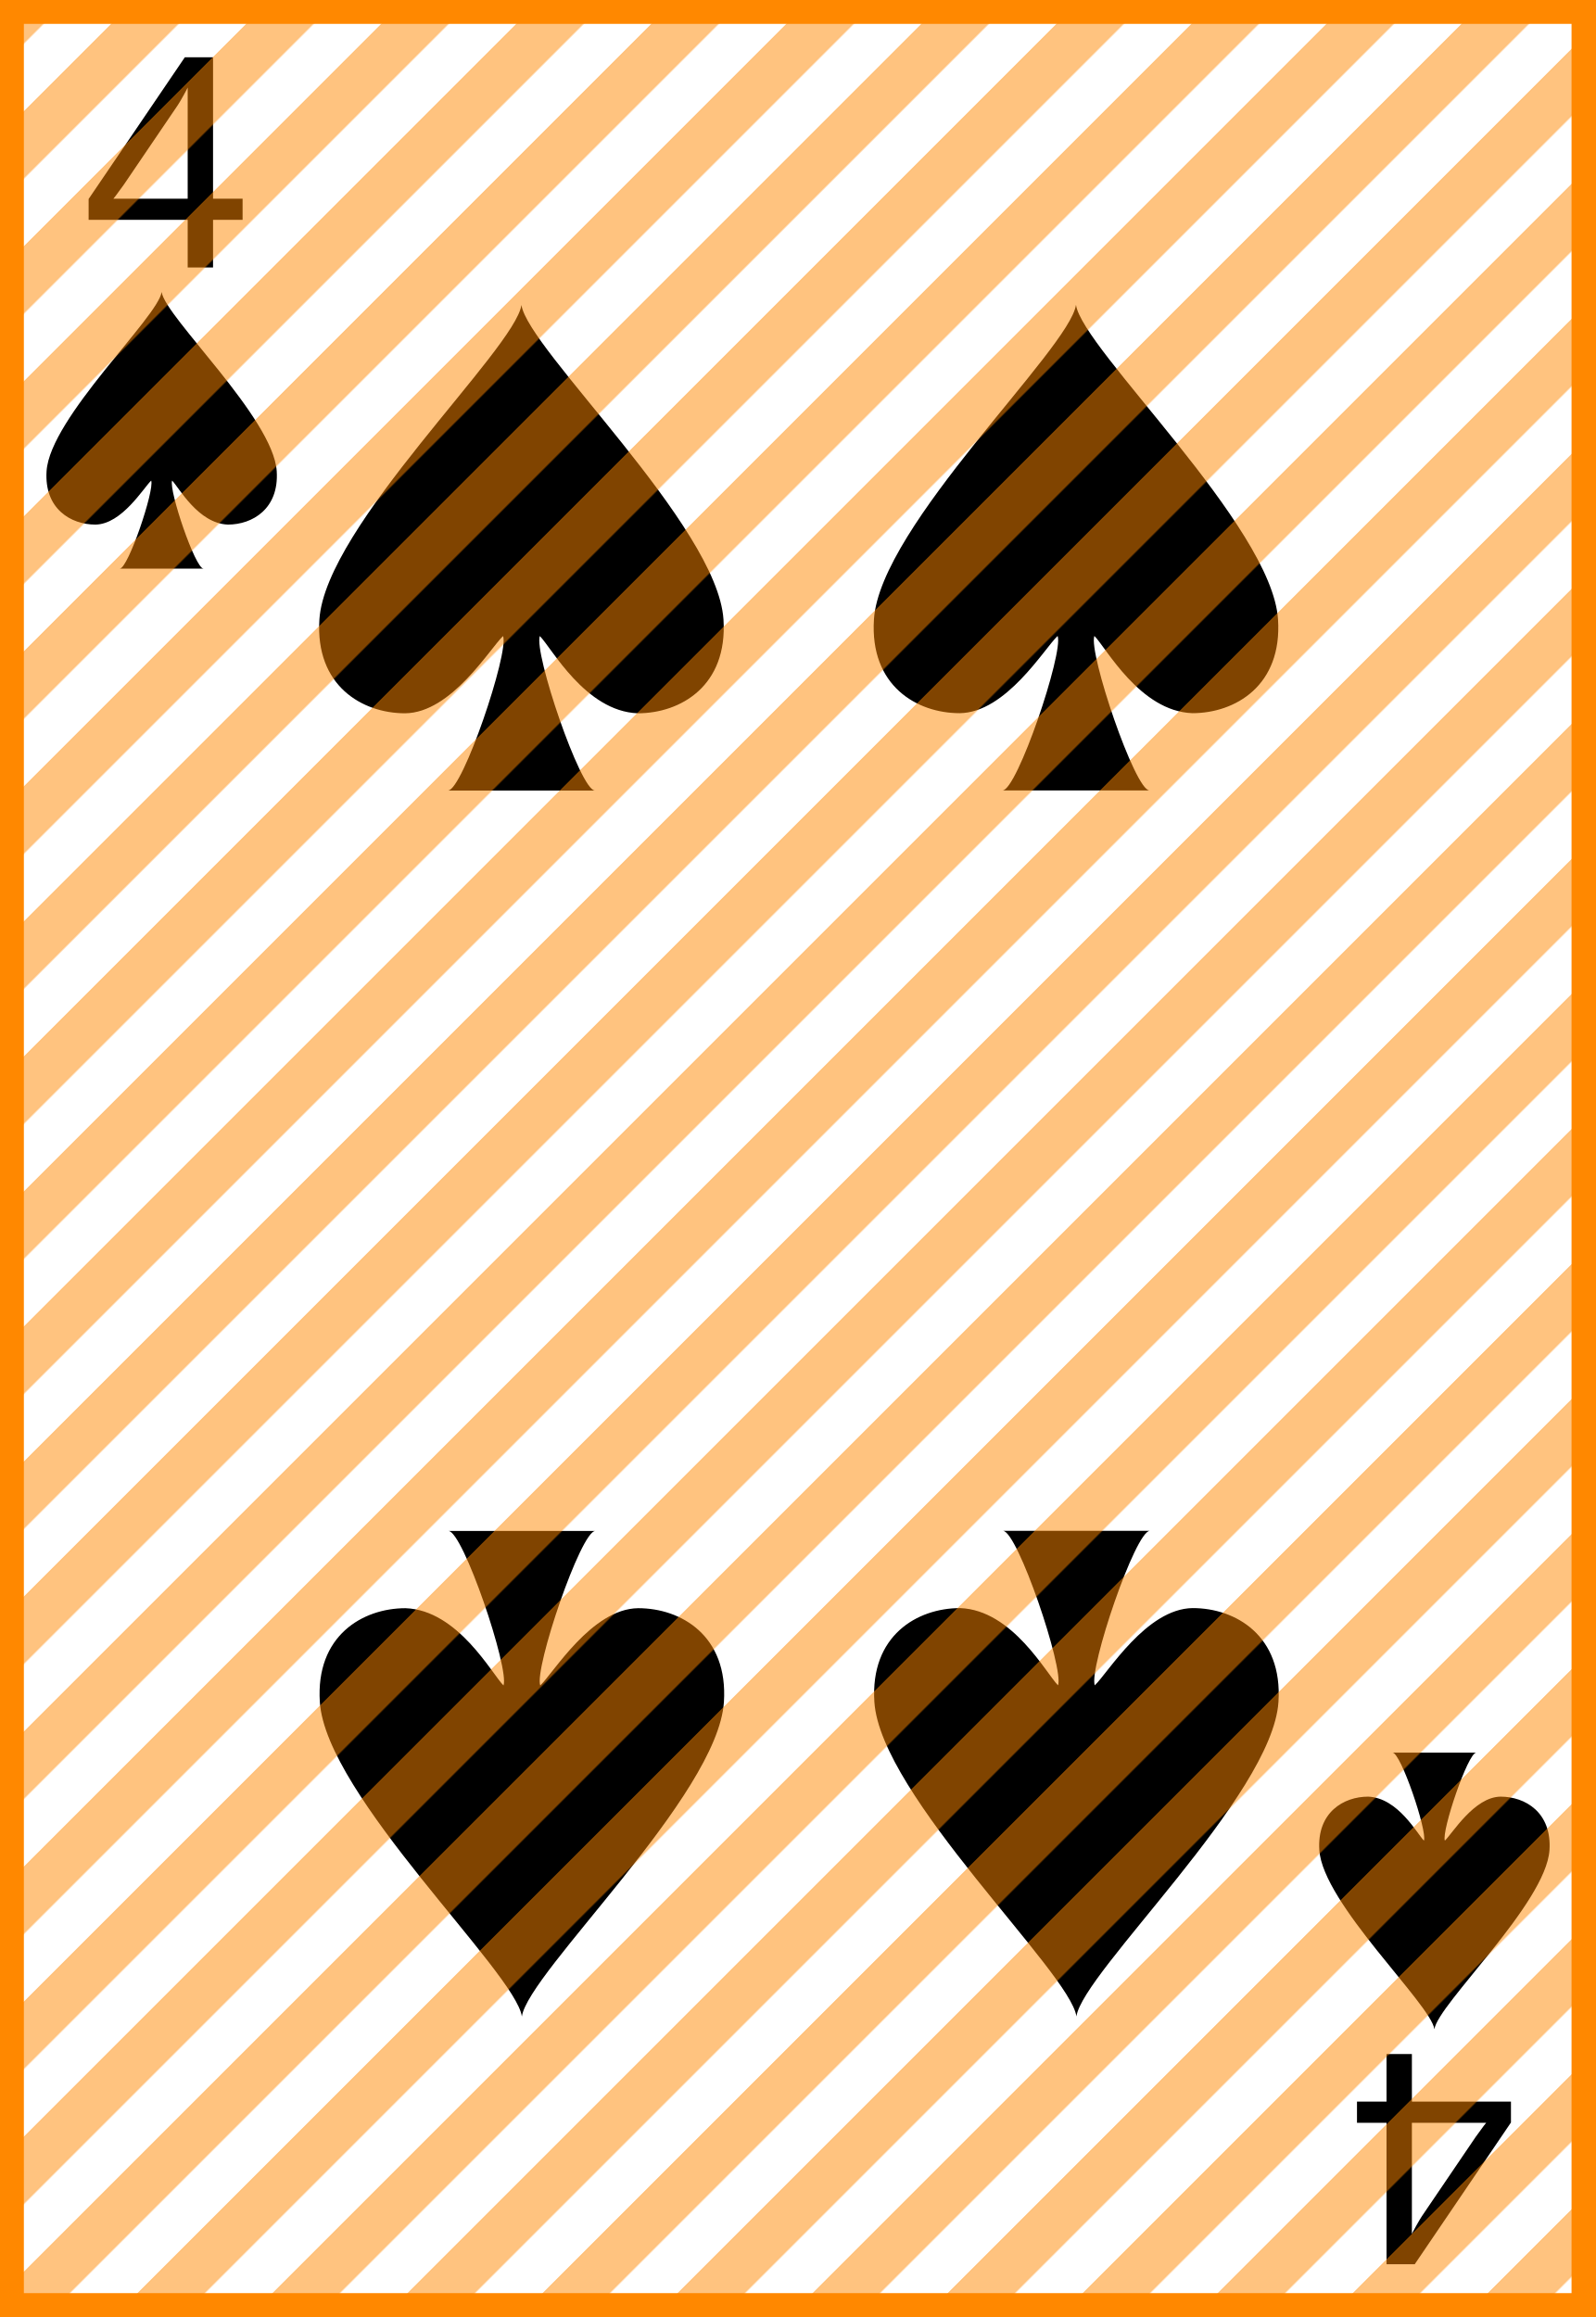
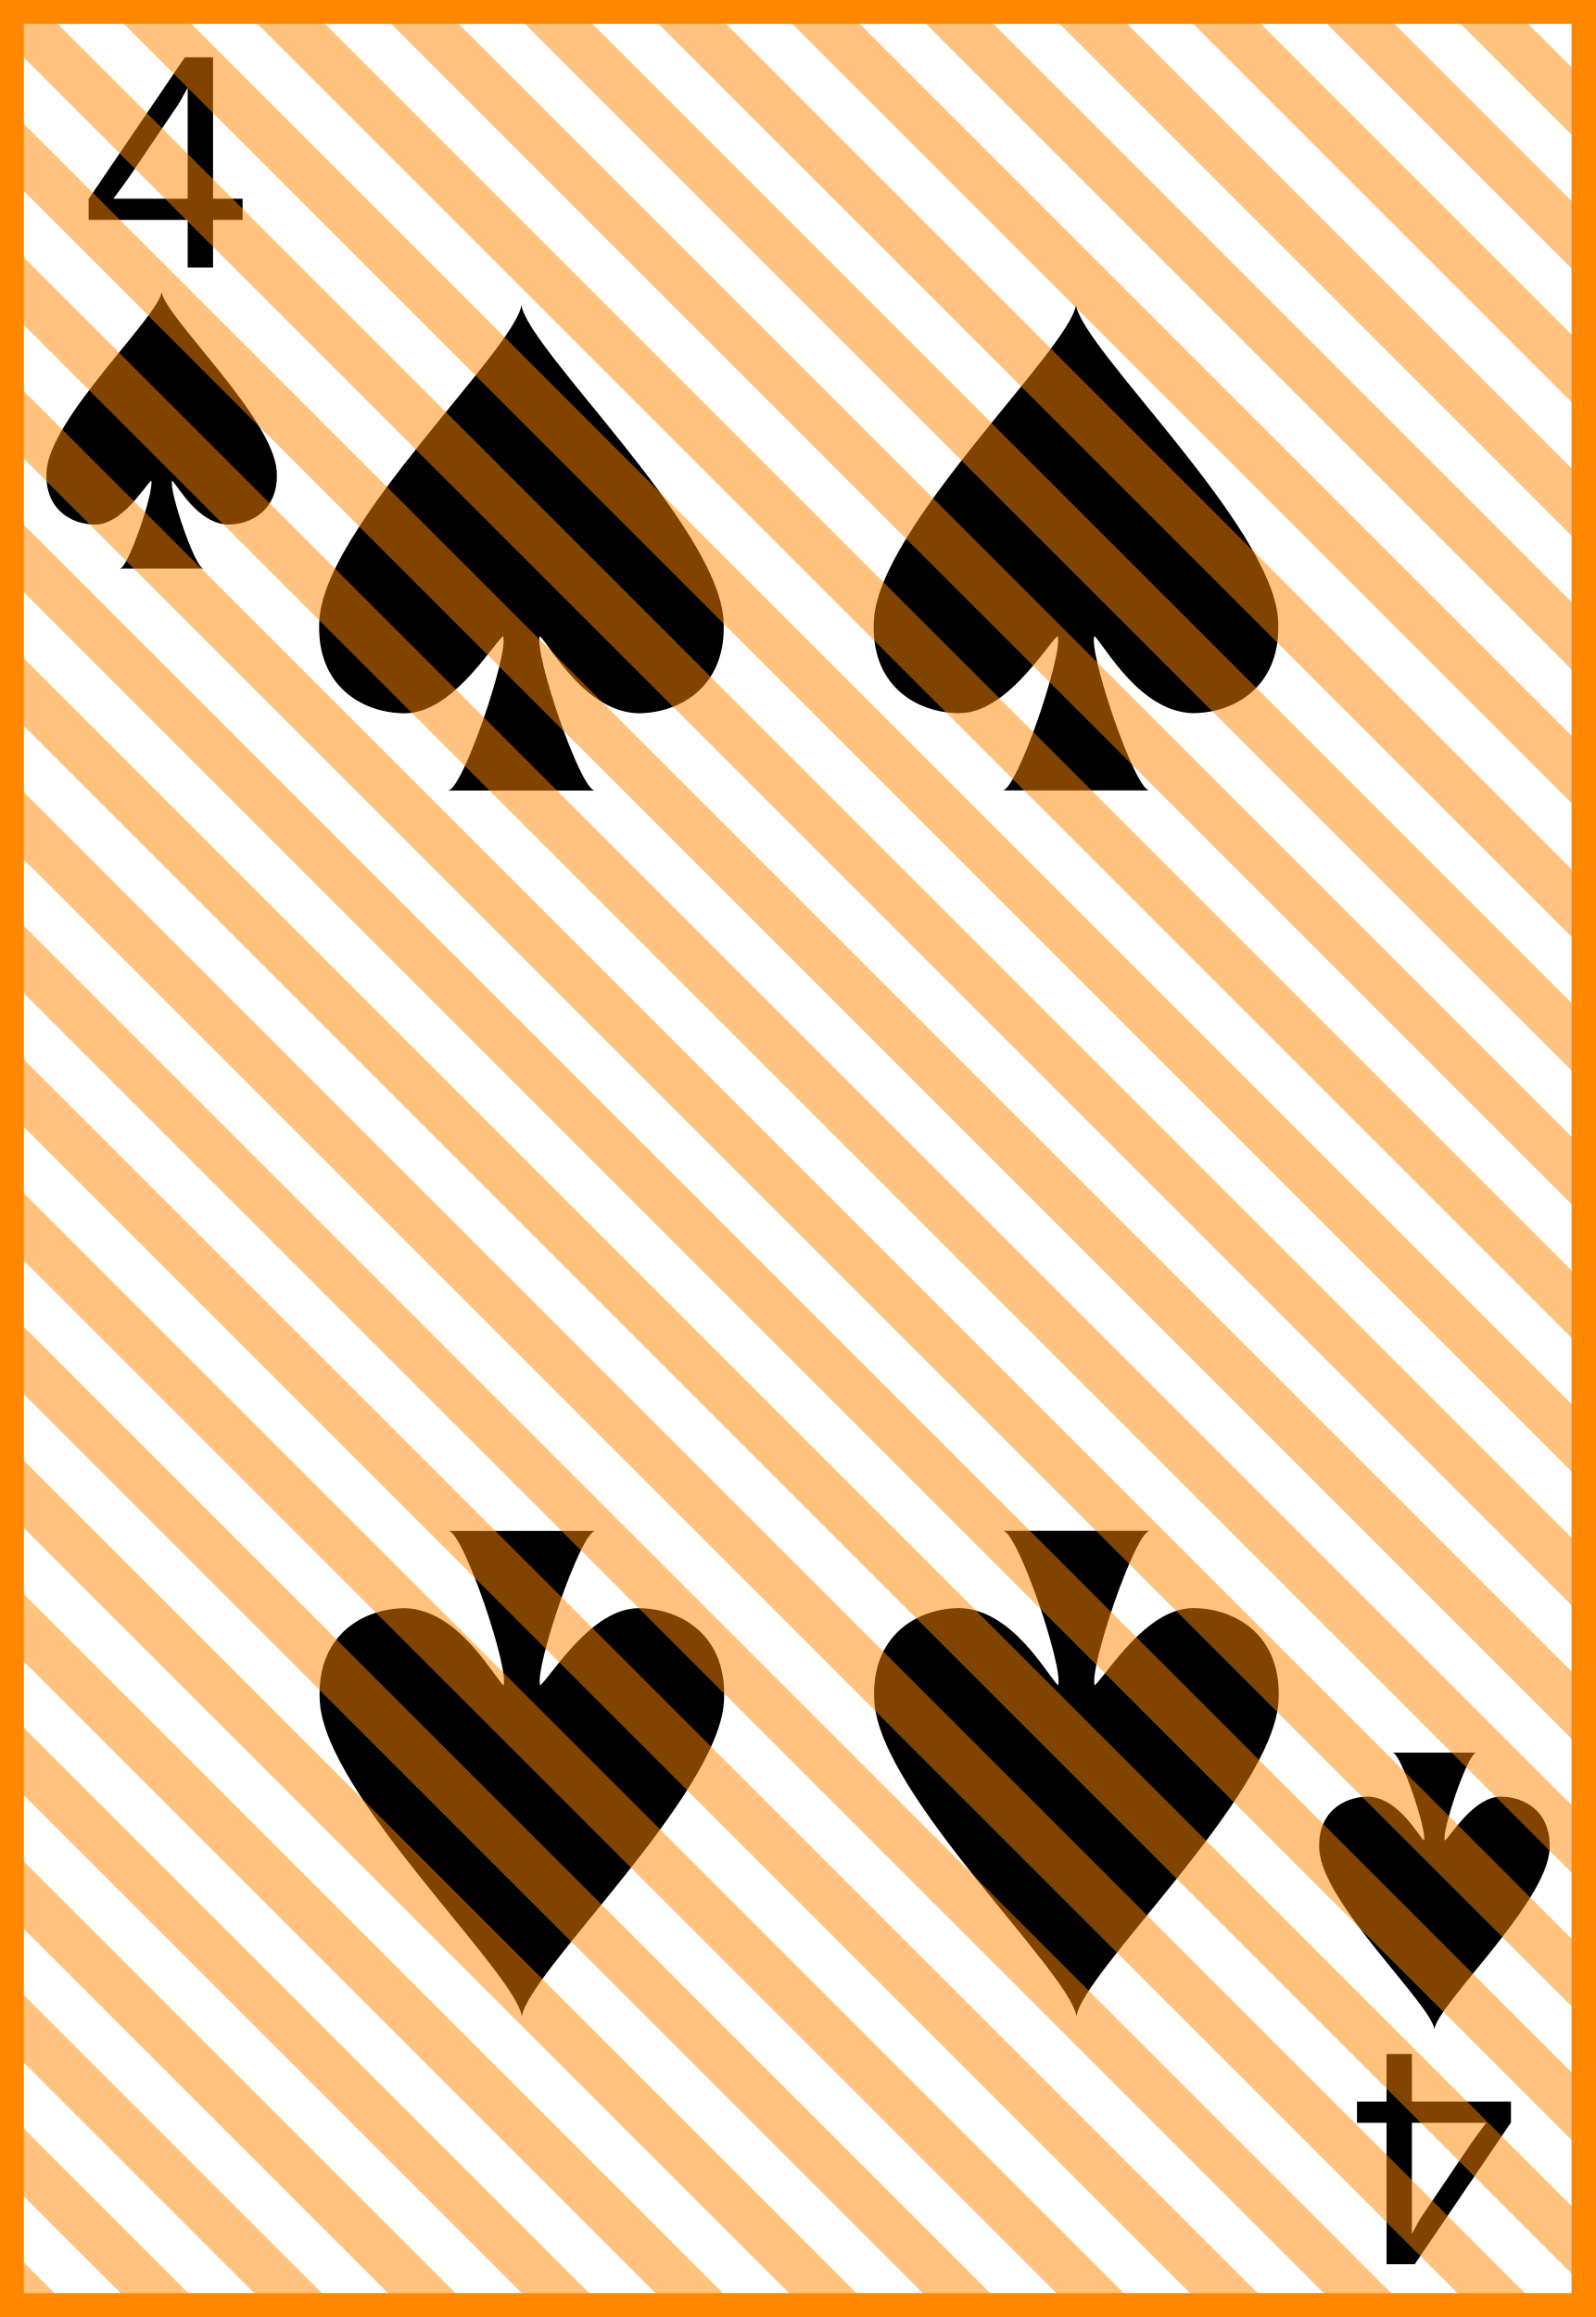
- <svg xmlns="http://www.w3.org/2000/svg" xml:space="preserve" width="222.783" height="323.556" viewBox="0 0 167.087 242.667">
+ <svg xmlns="http://www.w3.org/2000/svg" xml:space="preserve" width="222.783" height="323.556" viewBox="0 0 167.087 242.667" version="1.1" id="svg36">
+   <defs id="defs36" />
  <pattern id="a" width="10" height="10" patternTransform="rotate(45)" patternUnits="userSpaceOnUse">
-     <path stroke="#f80" stroke-width="10" d="M0 0v10" opacity=".5" />
+     <path stroke="#f80" stroke-width="10" d="M0 0v10" opacity=".5" id="path1" />
  </pattern>
-   <g style="fill-rule:nonzero;clip-rule:nonzero;stroke:#000;stroke-miterlimit:4">
-     <path d="M166.837 235.548c0 3.777-3.087 6.869-6.871 6.869H7.11c-3.775 0-6.861-3.092-6.861-6.87V7.12C.25 3.343 3.336.25 7.11.25h152.856c3.784 0 6.87 3.093 6.87 6.87z" style="fill:#fff;stroke-width:.5" />
+   <g style="fill-rule:nonzero;clip-rule:nonzero;stroke:#000;stroke-miterlimit:4" id="g2">
+     <path d="M166.837 235.548c0 3.777-3.087 6.869-6.871 6.869H7.11c-3.775 0-6.861-3.092-6.861-6.87V7.12C.25 3.343 3.336.25 7.11.25h152.856c3.784 0 6.87 3.093 6.87 6.87z" style="fill:#fff;stroke-width:.5" id="path2" />
  </g>
-   <text xml:space="preserve" x="8.547" y="28.013" style="font-size:32px;font-style:normal;font-weight:400;line-height:125%;letter-spacing:0;word-spacing:0;fill:#000;fill-opacity:1;stroke:none;font-family:Bitstream Vera Sans">
-     <tspan x="8.547" y="28.013" style="font-style:normal;font-variant:normal;font-weight:400;font-stretch:normal;font-family:Arial;-inkscape-font-specification:Arial">4</tspan>
-   </text>
-   <path d="M7.989 3.103C7.747-.954.242-8.59 0-10.5-.242-8.591-7.747-.955-7.989 3.103c-.169 2.868 1.695 4.057 3.39 4.057 1.835-.022 3.35-2.8 3.873-3.341.242.716-1.603 6.682-2.179 6.682h5.811c-.576 0-2.421-5.966-2.179-6.682.457.496 1.797 3.258 3.874 3.341 1.694-.001 3.557-1.189 3.388-4.057" style="fill:#000" transform="matrix(1.5086 0 0 1.37933 16.929 45.066)" />
-   <path d="M7.989 3.103C7.747-.954.242-8.59 0-10.5-.242-8.591-7.747-.955-7.989 3.103c-.169 2.868 1.695 4.057 3.39 4.057 1.835-.022 3.35-2.8 3.873-3.341.242.716-1.603 6.682-2.179 6.682h5.811c-.576 0-2.421-5.966-2.179-6.682.457.496 1.797 3.258 3.874 3.341 1.694-.001 3.557-1.189 3.388-4.057" style="fill:#000" transform="matrix(2.64868 0 0 2.42172 54.61 57.366)" />
-   <text xml:space="preserve" x="-158.978" y="-215.124" style="font-size:32px;font-style:normal;font-weight:400;line-height:125%;letter-spacing:0;word-spacing:0;fill:#000;fill-opacity:1;stroke:none;font-family:Bitstream Vera Sans" transform="scale(-1)">
-     <tspan x="-158.978" y="-215.124" style="font-style:normal;font-variant:normal;font-weight:400;font-stretch:normal;font-family:Arial;-inkscape-font-specification:Arial">4</tspan>
-   </text>
-   <path d="M7.989 3.103C7.747-.954.242-8.59 0-10.5-.242-8.591-7.747-.955-7.989 3.103c-.169 2.868 1.695 4.057 3.39 4.057 1.835-.022 3.35-2.8 3.873-3.341.242.716-1.603 6.682-2.179 6.682h5.811c-.576 0-2.421-5.966-2.179-6.682.457.496 1.797 3.258 3.874 3.341 1.694-.001 3.557-1.189 3.388-4.057" style="fill:#000" transform="matrix(-1.5086 0 0 -1.37933 150.225 198.044)" />
-   <path d="M7.989 3.103C7.747-.954.242-8.59 0-10.5-.242-8.591-7.747-.955-7.989 3.103c-.169 2.868 1.695 4.057 3.39 4.057 1.835-.022 3.35-2.8 3.873-3.341.242.716-1.603 6.682-2.179 6.682h5.811c-.576 0-2.421-5.966-2.179-6.682.457.496 1.797 3.258 3.874 3.341 1.694-.001 3.557-1.189 3.388-4.057" style="fill:#000" transform="matrix(-2.64868 0 0 -2.42172 54.656 185.771)" />
-   <path d="M7.989 3.103C7.747-.954.242-8.59 0-10.5-.242-8.591-7.747-.955-7.989 3.103c-.169 2.868 1.695 4.057 3.39 4.057 1.835-.022 3.35-2.8 3.873-3.341.242.716-1.603 6.682-2.179 6.682h5.811c-.576 0-2.421-5.966-2.179-6.682.457.496 1.797 3.258 3.874 3.341 1.694-.001 3.557-1.189 3.388-4.057" style="fill:#000" transform="matrix(2.64868 0 0 2.42172 112.688 57.354)" />
-   <path d="M7.989 3.103C7.747-.954.242-8.59 0-10.5-.242-8.591-7.747-.955-7.989 3.103c-.169 2.868 1.695 4.057 3.39 4.057 1.835-.022 3.35-2.8 3.873-3.341.242.716-1.603 6.682-2.179 6.682h5.811c-.576 0-2.421-5.966-2.179-6.682.457.496 1.797 3.258 3.874 3.341 1.694-.001 3.557-1.189 3.388-4.057" style="fill:#000" transform="matrix(-2.64868 0 0 -2.42172 112.733 185.76)" />
-   <path fill="url(#a)" d="M.25.25h166.587v242.167H.25z" />
-   <path fill="none" stroke="#f80" stroke-width="5" d="M0 0h167.087v242.667H0z" />
+   <path style="font-size:32px;line-height:125%;font-family:Arial;-inkscape-font-specification:Arial;letter-spacing:0;word-spacing:0" d="M 22.313,23.029 V 28.013 h -2.656 V 23.029 H 9.281 v -2.188 L 19.36,5.997 h 2.953 V 20.81 h 3.094 v 2.219 z m -2.656,-2.219 V 9.169 Q 19.297,9.857 19.047,10.294 q -0.234,0.438 -0.438,0.734 l -5.047,7.469 q -0.438,0.641 -1.688,2.312 z" id="text2" aria-label="4" />
+   <path d="M7.989 3.103C7.747-.954.242-8.59 0-10.5-.242-8.591-7.747-.955-7.989 3.103c-.169 2.868 1.695 4.057 3.39 4.057 1.835-.022 3.35-2.8 3.873-3.341.242.716-1.603 6.682-2.179 6.682h5.811c-.576 0-2.421-5.966-2.179-6.682.457.496 1.797 3.258 3.874 3.341 1.694-.001 3.557-1.189 3.388-4.057" style="fill:#000" transform="matrix(1.5086 0 0 1.37933 16.929 45.066)" id="path3" />
+   <path d="M7.989 3.103C7.747-.954.242-8.59 0-10.5-.242-8.591-7.747-.955-7.989 3.103c-.169 2.868 1.695 4.057 3.39 4.057 1.835-.022 3.35-2.8 3.873-3.341.242.716-1.603 6.682-2.179 6.682h5.811c-.576 0-2.421-5.966-2.179-6.682.457.496 1.797 3.258 3.874 3.341 1.694-.001 3.557-1.189 3.388-4.057" style="fill:#000" transform="matrix(2.64868 0 0 2.42172 54.61 57.366)" id="path4" />
+   <path style="font-size:32px;line-height:125%;font-family:Arial;-inkscape-font-specification:Arial;letter-spacing:0;word-spacing:0" d="m -145.212,-220.108 v 4.984 h -2.656 v -4.984 h -10.375 v -2.188 l 10.078,-14.844 h 2.953 v 14.812 h 3.094 v 2.219 z m -2.656,-2.219 v -11.641 q -0.359,0.688 -0.609,1.125 -0.234,0.438 -0.438,0.734 l -5.047,7.469 q -0.438,0.641 -1.688,2.312 z" id="text4" transform="scale(-1)" aria-label="4" />
+   <path d="M7.989 3.103C7.747-.954.242-8.59 0-10.5-.242-8.591-7.747-.955-7.989 3.103c-.169 2.868 1.695 4.057 3.39 4.057 1.835-.022 3.35-2.8 3.873-3.341.242.716-1.603 6.682-2.179 6.682h5.811c-.576 0-2.421-5.966-2.179-6.682.457.496 1.797 3.258 3.874 3.341 1.694-.001 3.557-1.189 3.388-4.057" style="fill:#000" transform="matrix(-1.5086 0 0 -1.37933 150.225 198.044)" id="path5" />
+   <path d="M7.989 3.103C7.747-.954.242-8.59 0-10.5-.242-8.591-7.747-.955-7.989 3.103c-.169 2.868 1.695 4.057 3.39 4.057 1.835-.022 3.35-2.8 3.873-3.341.242.716-1.603 6.682-2.179 6.682h5.811c-.576 0-2.421-5.966-2.179-6.682.457.496 1.797 3.258 3.874 3.341 1.694-.001 3.557-1.189 3.388-4.057" style="fill:#000" transform="matrix(-2.64868 0 0 -2.42172 54.656 185.771)" id="path6" />
+   <path d="M7.989 3.103C7.747-.954.242-8.59 0-10.5-.242-8.591-7.747-.955-7.989 3.103c-.169 2.868 1.695 4.057 3.39 4.057 1.835-.022 3.35-2.8 3.873-3.341.242.716-1.603 6.682-2.179 6.682h5.811c-.576 0-2.421-5.966-2.179-6.682.457.496 1.797 3.258 3.874 3.341 1.694-.001 3.557-1.189 3.388-4.057" style="fill:#000" transform="matrix(2.64868 0 0 2.42172 112.688 57.354)" id="path7" />
+   <path d="M7.989 3.103C7.747-.954.242-8.59 0-10.5-.242-8.591-7.747-.955-7.989 3.103c-.169 2.868 1.695 4.057 3.39 4.057 1.835-.022 3.35-2.8 3.873-3.341.242.716-1.603 6.682-2.179 6.682h5.811c-.576 0-2.421-5.966-2.179-6.682.457.496 1.797 3.258 3.874 3.341 1.694-.001 3.557-1.189 3.388-4.057" style="fill:#000" transform="matrix(-2.64868 0 0 -2.42172 112.733 185.76)" id="path8" />
+   <g id="stripes">
+     <line x1="0.00" y1="238.00" x2="4.67" y2="242.67" stroke="#f80" stroke-width="5" opacity="0.5" id="line8" />
+     <line x1="0.00" y1="224.00" x2="18.67" y2="242.67" stroke="#f80" stroke-width="5" opacity="0.5" id="line9" />
+     <line x1="0.00" y1="210.00" x2="32.67" y2="242.67" stroke="#f80" stroke-width="5" opacity="0.5" id="line10" />
+     <line x1="0.00" y1="196.00" x2="46.67" y2="242.67" stroke="#f80" stroke-width="5" opacity="0.5" id="line11" />
+     <line x1="0.00" y1="182.00" x2="60.67" y2="242.67" stroke="#f80" stroke-width="5" opacity="0.5" id="line12" />
+     <line x1="0.00" y1="168.00" x2="74.67" y2="242.67" stroke="#f80" stroke-width="5" opacity="0.5" id="line13" />
+     <line x1="0.00" y1="154.00" x2="88.67" y2="242.67" stroke="#f80" stroke-width="5" opacity="0.5" id="line14" />
+     <line x1="0.00" y1="140.00" x2="102.67" y2="242.67" stroke="#f80" stroke-width="5" opacity="0.5" id="line15" />
+     <line x1="0.00" y1="126.00" x2="116.67" y2="242.67" stroke="#f80" stroke-width="5" opacity="0.5" id="line16" />
+     <line x1="0.00" y1="112.00" x2="130.67" y2="242.67" stroke="#f80" stroke-width="5" opacity="0.5" id="line17" />
+     <line x1="0.00" y1="98.00" x2="144.67" y2="242.67" stroke="#f80" stroke-width="5" opacity="0.5" id="line18" />
+     <line x1="0.00" y1="84.00" x2="158.67" y2="242.67" stroke="#f80" stroke-width="5" opacity="0.5" id="line19" />
+     <line x1="0.00" y1="70.00" x2="167.09" y2="237.09" stroke="#f80" stroke-width="5" opacity="0.5" id="line20" />
+     <line x1="0.00" y1="56.00" x2="167.09" y2="223.09" stroke="#f80" stroke-width="5" opacity="0.5" id="line21" />
+     <line x1="0.00" y1="42.00" x2="167.09" y2="209.09" stroke="#f80" stroke-width="5" opacity="0.5" id="line22" />
+     <line x1="0.00" y1="28.00" x2="167.09" y2="195.09" stroke="#f80" stroke-width="5" opacity="0.5" id="line23" />
+     <line x1="0.00" y1="14.00" x2="167.09" y2="181.09" stroke="#f80" stroke-width="5" opacity="0.5" id="line24" />
+     <line x1="0.00" y1="0.00" x2="167.09" y2="167.09" stroke="#f80" stroke-width="5" opacity="0.5" id="line25" />
+     <line x1="14.00" y1="0.00" x2="167.09" y2="153.09" stroke="#f80" stroke-width="5" opacity="0.5" id="line26" />
+     <line x1="28.00" y1="0.00" x2="167.09" y2="139.09" stroke="#f80" stroke-width="5" opacity="0.5" id="line27" />
+     <line x1="42.00" y1="0.00" x2="167.09" y2="125.09" stroke="#f80" stroke-width="5" opacity="0.5" id="line28" />
+     <line x1="56.00" y1="0.00" x2="167.09" y2="111.09" stroke="#f80" stroke-width="5" opacity="0.5" id="line29" />
+     <line x1="70.00" y1="0.00" x2="167.09" y2="97.09" stroke="#f80" stroke-width="5" opacity="0.5" id="line30" />
+     <line x1="84.00" y1="0.00" x2="167.09" y2="83.09" stroke="#f80" stroke-width="5" opacity="0.5" id="line31" />
+     <line x1="98.00" y1="0.00" x2="167.09" y2="69.09" stroke="#f80" stroke-width="5" opacity="0.5" id="line32" />
+     <line x1="112.00" y1="0.00" x2="167.09" y2="55.09" stroke="#f80" stroke-width="5" opacity="0.5" id="line33" />
+     <line x1="126.00" y1="0.00" x2="167.09" y2="41.09" stroke="#f80" stroke-width="5" opacity="0.5" id="line34" />
+     <line x1="140.00" y1="0.00" x2="167.09" y2="27.09" stroke="#f80" stroke-width="5" opacity="0.5" id="line35" />
+     <line x1="154.00" y1="0.00" x2="167.09" y2="13.09" stroke="#f80" stroke-width="5" opacity="0.5" id="line36" />
+   </g>
+   <path fill="none" stroke="#f80" stroke-width="5" d="M0 0h167.087v242.667H0z" id="path36" />
</svg>
